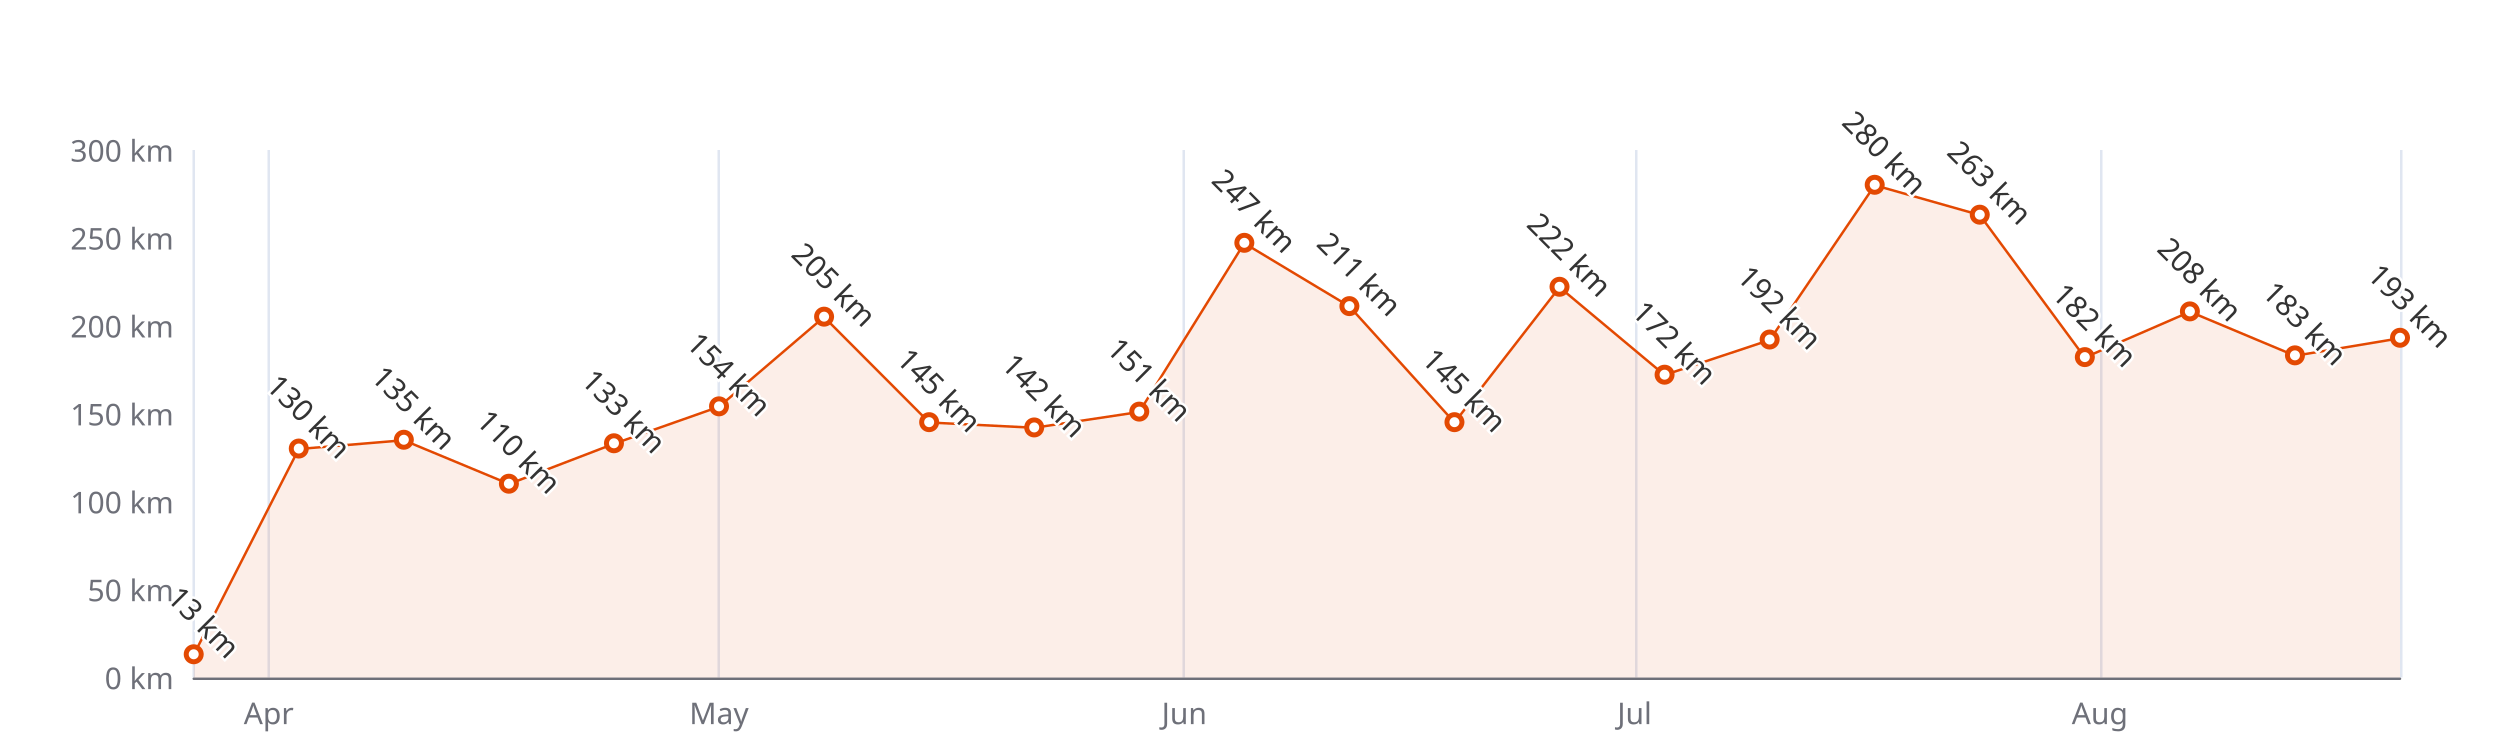
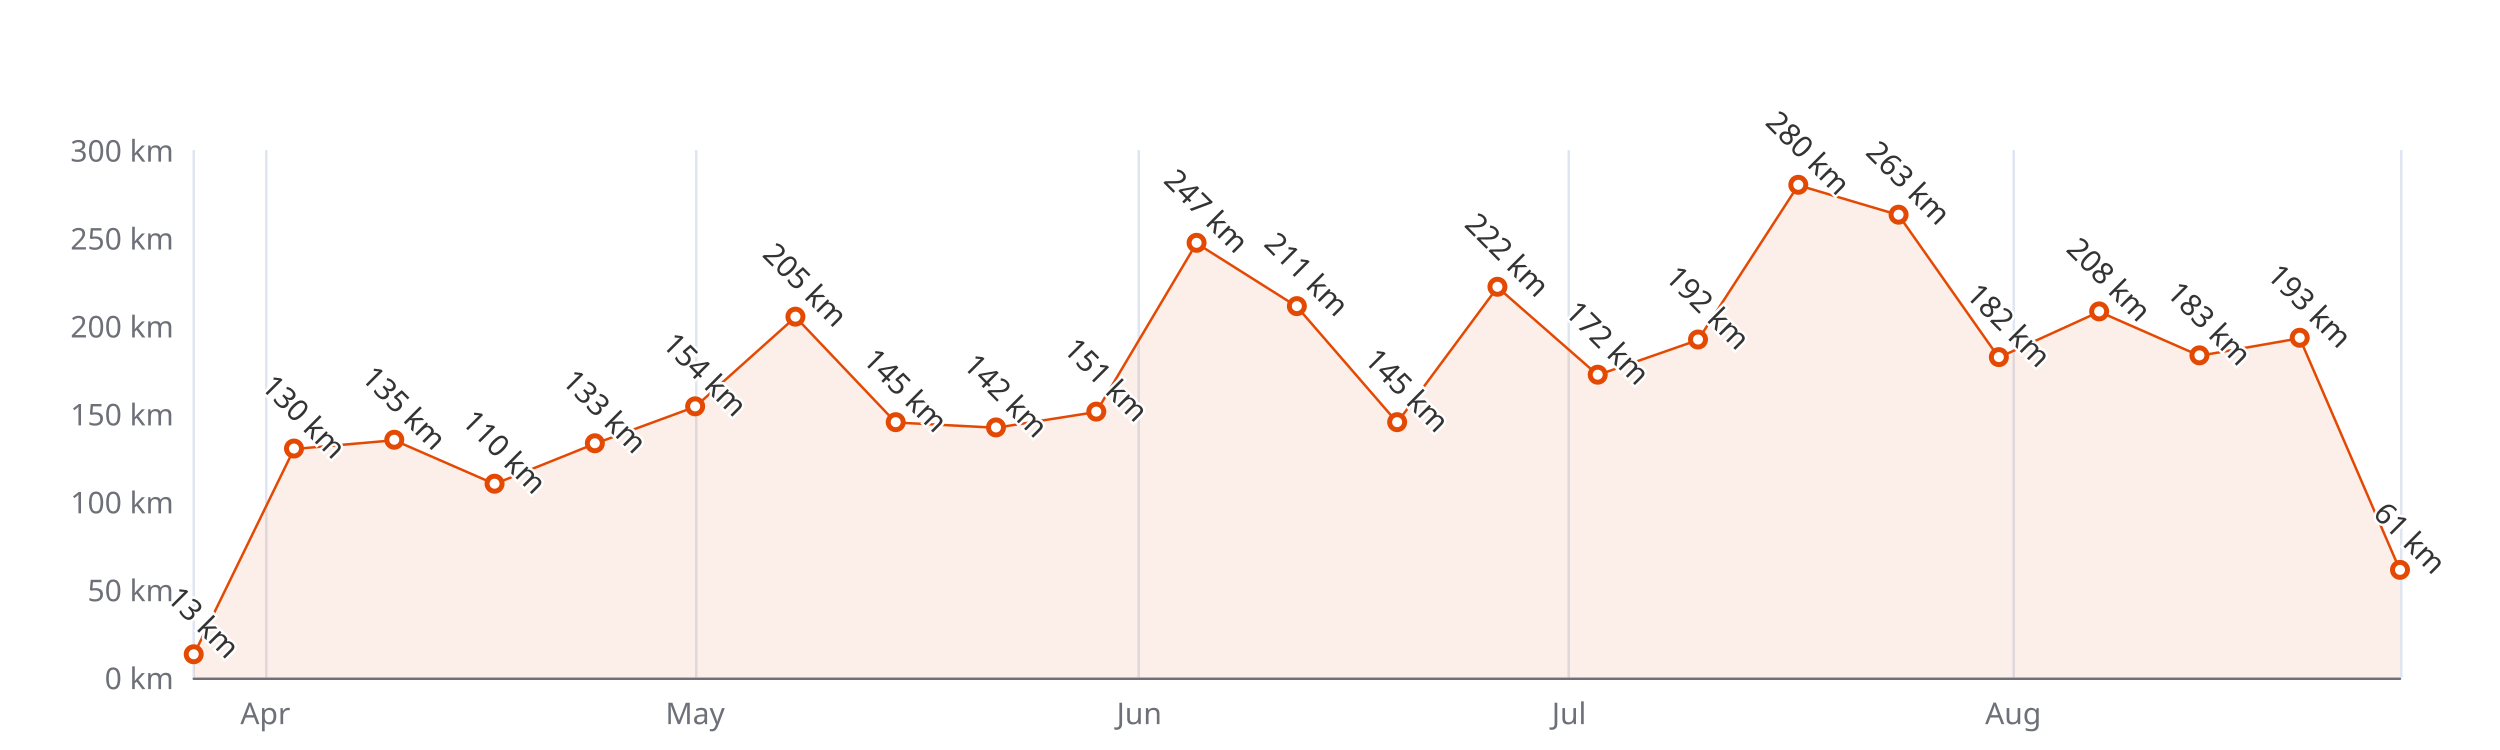
<svg xmlns="http://www.w3.org/2000/svg" width="1000" height="300" version="1.1" baseProfile="full" viewBox="0 0 1000 300">
  <rect width="1000" height="300" x="0" y="0" id="0" fill="#ffffff" />
  <path d="M77.5 60L77.5 271" fill="none" stroke="#E0E6F1" />
-   <path d="M107.5 60L107.5 271" fill="none" stroke="#E0E6F1" />
-   <path d="M287.5 60L287.5 271" fill="none" stroke="#E0E6F1" />
-   <path d="M473.5 60L473.5 271" fill="none" stroke="#E0E6F1" />
-   <path d="M654.5 60L654.5 271" fill="none" stroke="#E0E6F1" />
-   <path d="M840.5 60L840.5 271" fill="none" stroke="#E0E6F1" />
+   <path d="M106.5 60L106.5 271" fill="none" stroke="#E0E6F1" />
+   <path d="M278.5 60L278.5 271" fill="none" stroke="#E0E6F1" />
+   <path d="M455.5 60L455.5 271" fill="none" stroke="#E0E6F1" />
+   <path d="M627.5 60L627.5 271" fill="none" stroke="#E0E6F1" />
+   <path d="M805.5 60L805.5 271" fill="none" stroke="#E0E6F1" />
  <path d="M960.5 60L960.5 271" fill="none" stroke="#E0E6F1" />
  <path d="M77.5 271.5L960 271.5" fill="none" stroke="#6E7079" stroke-linecap="round" />
  <text dominant-baseline="central" text-anchor="end" style="font-size:12px;font-family:sans-serif;" xml:space="preserve" transform="translate(69.48 271)" fill="#6E7079">0 km</text>
  <text dominant-baseline="central" text-anchor="end" style="font-size:12px;font-family:sans-serif;" xml:space="preserve" transform="translate(69.48 235.8333)" fill="#6E7079">50 km</text>
  <text dominant-baseline="central" text-anchor="end" style="font-size:12px;font-family:sans-serif;" xml:space="preserve" transform="translate(69.48 200.6667)" fill="#6E7079">100 km</text>
  <text dominant-baseline="central" text-anchor="end" style="font-size:12px;font-family:sans-serif;" xml:space="preserve" transform="translate(69.48 165.5)" fill="#6E7079">150 km</text>
  <text dominant-baseline="central" text-anchor="end" style="font-size:12px;font-family:sans-serif;" xml:space="preserve" transform="translate(69.48 130.3333)" fill="#6E7079">200 km</text>
  <text dominant-baseline="central" text-anchor="end" style="font-size:12px;font-family:sans-serif;" xml:space="preserve" transform="translate(69.48 95.1667)" fill="#6E7079">250 km</text>
  <text dominant-baseline="central" text-anchor="end" style="font-size:12px;font-family:sans-serif;" xml:space="preserve" transform="translate(69.48 60)" fill="#6E7079">300 km</text>
-   <text dominant-baseline="central" text-anchor="middle" style="font: normal normal 12px sans-serif" y="6" transform="translate(107.4977 279)" fill="#6E7079">Apr</text>
-   <text dominant-baseline="central" text-anchor="middle" style="font: normal normal 12px sans-serif" y="6" transform="translate(287.6038 279)" fill="#6E7079">May</text>
-   <text dominant-baseline="central" text-anchor="middle" style="font: normal normal 12px sans-serif" y="6" transform="translate(473.7135 279)" fill="#6E7079">Jun</text>
-   <text dominant-baseline="central" text-anchor="middle" style="font: normal normal 12px sans-serif" y="6" transform="translate(653.8196 279)" fill="#6E7079">Jul</text>
-   <text dominant-baseline="central" text-anchor="middle" style="font: normal normal 12px sans-serif" y="6" transform="translate(839.9293 279)" fill="#6E7079">Aug</text>
+   <text dominant-baseline="central" text-anchor="middle" style="font: normal normal 12px sans-serif" y="6" transform="translate(106.1332 279)" fill="#6E7079">Apr</text>
+   <text dominant-baseline="central" text-anchor="middle" style="font: normal normal 12px sans-serif" y="6" transform="translate(278.0527 279)" fill="#6E7079">May</text>
+   <text dominant-baseline="central" text-anchor="middle" style="font: normal normal 12px sans-serif" y="6" transform="translate(455.7029 279)" fill="#6E7079">Jun</text>
+   <text dominant-baseline="central" text-anchor="middle" style="font: normal normal 12px sans-serif" y="6" transform="translate(627.6223 279)" fill="#6E7079">Jul</text>
+   <text dominant-baseline="central" text-anchor="middle" style="font: normal normal 12px sans-serif" y="6" transform="translate(805.2725 279)" fill="#6E7079">Aug</text>
  <g clip-path="url(#zr0-c0)">
-     <path d="M77.5 261.9L119.5 179.6L161.5 176.1L203.6 193.6L245.6 177.5L287.6 162.7L329.6 126.8L371.7 169L413.7 171.1L455.7 164.8L497.7 97.3L539.8 122.6L581.8 169L623.8 114.9L665.8 150L707.9 136L749.9 74.1L791.9 86L833.9 143L876 124.7L918 142.3L960 135.3L960 271L918 271L876 271L833.9 271L791.9 271L749.9 271L707.9 271L665.8 271L623.8 271L581.8 271L539.8 271L497.7 271L455.7 271L413.7 271L371.7 271L329.6 271L287.6 271L245.6 271L203.6 271L161.5 271L119.5 271L77.5 271Z" fill="rgb(227,73,2)" fill-opacity="0.09" />
-     <path d="M77.5 261.9L119.5 179.6L161.5 176.1L203.6 193.6L245.6 177.5L287.6 162.7L329.6 126.8L371.7 169L413.7 171.1L455.7 164.8L497.7 97.3L539.8 122.6L581.8 169L623.8 114.9L665.8 150L707.9 136L749.9 74.1L791.9 86L833.9 143L876 124.7L918 142.3L960 135.3" fill="none" stroke="#E34902" stroke-linejoin="bevel" />
+     <path d="M77.5 261.9L117.6 179.6L157.7 176.1L197.8 193.6L237.9 177.5L278.1 162.7L318.2 126.8L358.3 169L398.4 171.1L438.5 164.8L478.6 97.3L518.7 122.6L558.9 169L599 114.9L639.1 150L679.2 136L719.3 74.1L759.4 86L799.5 143L839.7 124.7L879.8 142.3L919.9 135.3L960 228.1L960 271L919.9 271L879.8 271L839.7 271L799.5 271L759.4 271L719.3 271L679.2 271L639.1 271L599 271L558.9 271L518.7 271L478.6 271L438.5 271L398.4 271L358.3 271L318.2 271L278.1 271L237.9 271L197.8 271L157.7 271L117.6 271L77.5 271Z" fill="rgb(227,73,2)" fill-opacity="0.09" />
+     <path d="M77.5 261.9L117.6 179.6L157.7 176.1L197.8 193.6L237.9 177.5L278.1 162.7L318.2 126.8L358.3 169L398.4 171.1L438.5 164.8L478.6 97.3L518.7 122.6L558.9 169L599 114.9L639.1 150L679.2 136L719.3 74.1L759.4 86L799.5 143L839.7 124.7L879.8 142.3L919.9 135.3L960 228.1" fill="none" stroke="#E34902" stroke-linejoin="bevel" />
  </g>
  <path d="M1 0A1 1 0 1 1 1 -0.1A1 1 0 0 1 1 0" transform="matrix(3,0,0,3,77.48,261.8567)" fill="#fff" stroke="#E34902" stroke-width="0.667" />
-   <path d="M1 0A1 1 0 1 1 1 -0.1A1 1 0 0 1 1 0" transform="matrix(3,0,0,3,119.5048,179.5667)" fill="#fff" stroke="#E34902" stroke-width="0.667" />
-   <path d="M1 0A1 1 0 1 1 1 -0.1A1 1 0 0 1 1 0" transform="matrix(3,0,0,3,161.5295,176.05)" fill="#fff" stroke="#E34902" stroke-width="0.667" />
-   <path d="M1 0A1 1 0 1 1 1 -0.1A1 1 0 0 1 1 0" transform="matrix(3,0,0,3,203.5543,193.6333)" fill="#fff" stroke="#E34902" stroke-width="0.667" />
-   <path d="M1 0A1 1 0 1 1 1 -0.1A1 1 0 0 1 1 0" transform="matrix(3,0,0,3,245.579,177.4567)" fill="#fff" stroke="#E34902" stroke-width="0.667" />
-   <path d="M1 0A1 1 0 1 1 1 -0.1A1 1 0 0 1 1 0" transform="matrix(3,0,0,3,287.6038,162.6867)" fill="#fff" stroke="#E34902" stroke-width="0.667" />
-   <path d="M1 0A1 1 0 1 1 1 -0.1A1 1 0 0 1 1 0" transform="matrix(3,0,0,3,329.6286,126.8167)" fill="#fff" stroke="#E34902" stroke-width="0.667" />
-   <path d="M1 0A1 1 0 1 1 1 -0.1A1 1 0 0 1 1 0" transform="matrix(3,0,0,3,371.6533,169.0167)" fill="#fff" stroke="#E34902" stroke-width="0.667" />
-   <path d="M1 0A1 1 0 1 1 1 -0.1A1 1 0 0 1 1 0" transform="matrix(3,0,0,3,413.6781,171.1267)" fill="#fff" stroke="#E34902" stroke-width="0.667" />
-   <path d="M1 0A1 1 0 1 1 1 -0.1A1 1 0 0 1 1 0" transform="matrix(3,0,0,3,455.7029,164.7967)" fill="#fff" stroke="#E34902" stroke-width="0.667" />
-   <path d="M1 0A1 1 0 1 1 1 -0.1A1 1 0 0 1 1 0" transform="matrix(3,0,0,3,497.7276,97.2767)" fill="#fff" stroke="#E34902" stroke-width="0.667" />
-   <path d="M1 0A1 1 0 1 1 1 -0.1A1 1 0 0 1 1 0" transform="matrix(3,0,0,3,539.7524,122.5967)" fill="#fff" stroke="#E34902" stroke-width="0.667" />
-   <path d="M1 0A1 1 0 1 1 1 -0.1A1 1 0 0 1 1 0" transform="matrix(3,0,0,3,581.7772,169.0167)" fill="#fff" stroke="#E34902" stroke-width="0.667" />
-   <path d="M1 0A1 1 0 1 1 1 -0.1A1 1 0 0 1 1 0" transform="matrix(3,0,0,3,623.8019,114.86)" fill="#fff" stroke="#E34902" stroke-width="0.667" />
-   <path d="M1 0A1 1 0 1 1 1 -0.1A1 1 0 0 1 1 0" transform="matrix(3,0,0,3,665.8267,150.0267)" fill="#fff" stroke="#E34902" stroke-width="0.667" />
-   <path d="M1 0A1 1 0 1 1 1 -0.1A1 1 0 0 1 1 0" transform="matrix(3,0,0,3,707.8514,135.96)" fill="#fff" stroke="#E34902" stroke-width="0.667" />
-   <path d="M1 0A1 1 0 1 1 1 -0.1A1 1 0 0 1 1 0" transform="matrix(3,0,0,3,749.8762,74.0667)" fill="#fff" stroke="#E34902" stroke-width="0.667" />
-   <path d="M1 0A1 1 0 1 1 1 -0.1A1 1 0 0 1 1 0" transform="matrix(3,0,0,3,791.9009,86.0233)" fill="#fff" stroke="#E34902" stroke-width="0.667" />
-   <path d="M1 0A1 1 0 1 1 1 -0.1A1 1 0 0 1 1 0" transform="matrix(3,0,0,3,833.9257,142.9933)" fill="#fff" stroke="#E34902" stroke-width="0.667" />
-   <path d="M1 0A1 1 0 1 1 1 -0.1A1 1 0 0 1 1 0" transform="matrix(3,0,0,3,875.9505,124.7067)" fill="#fff" stroke="#E34902" stroke-width="0.667" />
-   <path d="M1 0A1 1 0 1 1 1 -0.1A1 1 0 0 1 1 0" transform="matrix(3,0,0,3,917.9752,142.29)" fill="#fff" stroke="#E34902" stroke-width="0.667" />
-   <path d="M1 0A1 1 0 1 1 1 -0.1A1 1 0 0 1 1 0" transform="matrix(3,0,0,3,960,135.2567)" fill="#fff" stroke="#E34902" stroke-width="0.667" />
+   <path d="M1 0A1 1 0 1 1 1 -0.1A1 1 0 0 1 1 0" transform="matrix(3,0,0,3,117.5945,179.5667)" fill="#fff" stroke="#E34902" stroke-width="0.667" />
+   <path d="M1 0A1 1 0 1 1 1 -0.1A1 1 0 0 1 1 0" transform="matrix(3,0,0,3,157.7091,176.05)" fill="#fff" stroke="#E34902" stroke-width="0.667" />
+   <path d="M1 0A1 1 0 1 1 1 -0.1A1 1 0 0 1 1 0" transform="matrix(3,0,0,3,197.8236,193.6333)" fill="#fff" stroke="#E34902" stroke-width="0.667" />
+   <path d="M1 0A1 1 0 1 1 1 -0.1A1 1 0 0 1 1 0" transform="matrix(3,0,0,3,237.9382,177.4567)" fill="#fff" stroke="#E34902" stroke-width="0.667" />
+   <path d="M1 0A1 1 0 1 1 1 -0.1A1 1 0 0 1 1 0" transform="matrix(3,0,0,3,278.0527,162.6867)" fill="#fff" stroke="#E34902" stroke-width="0.667" />
+   <path d="M1 0A1 1 0 1 1 1 -0.1A1 1 0 0 1 1 0" transform="matrix(3,0,0,3,318.1673,126.8167)" fill="#fff" stroke="#E34902" stroke-width="0.667" />
+   <path d="M1 0A1 1 0 1 1 1 -0.1A1 1 0 0 1 1 0" transform="matrix(3,0,0,3,358.2818,169.0167)" fill="#fff" stroke="#E34902" stroke-width="0.667" />
+   <path d="M1 0A1 1 0 1 1 1 -0.1A1 1 0 0 1 1 0" transform="matrix(3,0,0,3,398.3964,171.1267)" fill="#fff" stroke="#E34902" stroke-width="0.667" />
+   <path d="M1 0A1 1 0 1 1 1 -0.1A1 1 0 0 1 1 0" transform="matrix(3,0,0,3,438.5109,164.7967)" fill="#fff" stroke="#E34902" stroke-width="0.667" />
+   <path d="M1 0A1 1 0 1 1 1 -0.1A1 1 0 0 1 1 0" transform="matrix(3,0,0,3,478.6255,97.2767)" fill="#fff" stroke="#E34902" stroke-width="0.667" />
+   <path d="M1 0A1 1 0 1 1 1 -0.1A1 1 0 0 1 1 0" transform="matrix(3,0,0,3,518.74,122.5967)" fill="#fff" stroke="#E34902" stroke-width="0.667" />
+   <path d="M1 0A1 1 0 1 1 1 -0.1A1 1 0 0 1 1 0" transform="matrix(3,0,0,3,558.8546,169.0167)" fill="#fff" stroke="#E34902" stroke-width="0.667" />
+   <path d="M1 0A1 1 0 1 1 1 -0.1A1 1 0 0 1 1 0" transform="matrix(3,0,0,3,598.9691,114.86)" fill="#fff" stroke="#E34902" stroke-width="0.667" />
+   <path d="M1 0A1 1 0 1 1 1 -0.1A1 1 0 0 1 1 0" transform="matrix(3,0,0,3,639.0836,150.0267)" fill="#fff" stroke="#E34902" stroke-width="0.667" />
+   <path d="M1 0A1 1 0 1 1 1 -0.1A1 1 0 0 1 1 0" transform="matrix(3,0,0,3,679.1982,135.96)" fill="#fff" stroke="#E34902" stroke-width="0.667" />
+   <path d="M1 0A1 1 0 1 1 1 -0.1A1 1 0 0 1 1 0" transform="matrix(3,0,0,3,719.3127,74.0667)" fill="#fff" stroke="#E34902" stroke-width="0.667" />
+   <path d="M1 0A1 1 0 1 1 1 -0.1A1 1 0 0 1 1 0" transform="matrix(3,0,0,3,759.4272,86.0233)" fill="#fff" stroke="#E34902" stroke-width="0.667" />
+   <path d="M1 0A1 1 0 1 1 1 -0.1A1 1 0 0 1 1 0" transform="matrix(3,0,0,3,799.5418,142.9933)" fill="#fff" stroke="#E34902" stroke-width="0.667" />
+   <path d="M1 0A1 1 0 1 1 1 -0.1A1 1 0 0 1 1 0" transform="matrix(3,0,0,3,839.6564,124.7067)" fill="#fff" stroke="#E34902" stroke-width="0.667" />
+   <path d="M1 0A1 1 0 1 1 1 -0.1A1 1 0 0 1 1 0" transform="matrix(3,0,0,3,879.7709,142.29)" fill="#fff" stroke="#E34902" stroke-width="0.667" />
+   <path d="M1 0A1 1 0 1 1 1 -0.1A1 1 0 0 1 1 0" transform="matrix(3,0,0,3,919.8854,135.2567)" fill="#fff" stroke="#E34902" stroke-width="0.667" />
+   <path d="M1 0A1 1 0 1 1 1 -0.1A1 1 0 0 1 1 0" transform="matrix(3,0,0,3,960,228.0967)" fill="#fff" stroke="#E34902" stroke-width="0.667" />
  <text dominant-baseline="central" text-anchor="middle" style="font-size:12px;font-family:sans-serif;" xml:space="preserve" y="-6" transform="matrix(0.707,0.707,-0.707,0.707,77.48,252.8567)" fill="#333" stroke="rgb(255,255,255)" stroke-width="2" paint-order="stroke" stroke-miterlimit="2">13 km</text>
-   <text dominant-baseline="central" text-anchor="middle" style="font-size:12px;font-family:sans-serif;" xml:space="preserve" y="-6" transform="matrix(0.707,0.707,-0.707,0.707,119.5048,170.5667)" fill="#333" stroke="rgb(255,255,255)" stroke-width="2" paint-order="stroke" stroke-miterlimit="2">130 km</text>
-   <text dominant-baseline="central" text-anchor="middle" style="font-size:12px;font-family:sans-serif;" xml:space="preserve" y="-6" transform="matrix(0.707,0.707,-0.707,0.707,161.5295,167.05)" fill="#333" stroke="rgb(255,255,255)" stroke-width="2" paint-order="stroke" stroke-miterlimit="2">135 km</text>
-   <text dominant-baseline="central" text-anchor="middle" style="font-size:12px;font-family:sans-serif;" xml:space="preserve" y="-6" transform="matrix(0.707,0.707,-0.707,0.707,203.5543,184.6333)" fill="#333" stroke="rgb(255,255,255)" stroke-width="2" paint-order="stroke" stroke-miterlimit="2">110 km</text>
-   <text dominant-baseline="central" text-anchor="middle" style="font-size:12px;font-family:sans-serif;" xml:space="preserve" y="-6" transform="matrix(0.707,0.707,-0.707,0.707,245.579,168.4567)" fill="#333" stroke="rgb(255,255,255)" stroke-width="2" paint-order="stroke" stroke-miterlimit="2">133 km</text>
-   <text dominant-baseline="central" text-anchor="middle" style="font-size:12px;font-family:sans-serif;" xml:space="preserve" y="-6" transform="matrix(0.707,0.707,-0.707,0.707,287.6038,153.6867)" fill="#333" stroke="rgb(255,255,255)" stroke-width="2" paint-order="stroke" stroke-miterlimit="2">154 km</text>
-   <text dominant-baseline="central" text-anchor="middle" style="font-size:12px;font-family:sans-serif;" xml:space="preserve" y="-6" transform="matrix(0.707,0.707,-0.707,0.707,329.6286,117.8167)" fill="#333" stroke="rgb(255,255,255)" stroke-width="2" paint-order="stroke" stroke-miterlimit="2">205 km</text>
-   <text dominant-baseline="central" text-anchor="middle" style="font-size:12px;font-family:sans-serif;" xml:space="preserve" y="-6" transform="matrix(0.707,0.707,-0.707,0.707,371.6533,160.0167)" fill="#333" stroke="rgb(255,255,255)" stroke-width="2" paint-order="stroke" stroke-miterlimit="2">145 km</text>
-   <text dominant-baseline="central" text-anchor="middle" style="font-size:12px;font-family:sans-serif;" xml:space="preserve" y="-6" transform="matrix(0.707,0.707,-0.707,0.707,413.6781,162.1267)" fill="#333" stroke="rgb(255,255,255)" stroke-width="2" paint-order="stroke" stroke-miterlimit="2">142 km</text>
-   <text dominant-baseline="central" text-anchor="middle" style="font-size:12px;font-family:sans-serif;" xml:space="preserve" y="-6" transform="matrix(0.707,0.707,-0.707,0.707,455.7029,155.7967)" fill="#333" stroke="rgb(255,255,255)" stroke-width="2" paint-order="stroke" stroke-miterlimit="2">151 km</text>
-   <text dominant-baseline="central" text-anchor="middle" style="font-size:12px;font-family:sans-serif;" xml:space="preserve" y="-6" transform="matrix(0.707,0.707,-0.707,0.707,497.7276,88.2767)" fill="#333" stroke="rgb(255,255,255)" stroke-width="2" paint-order="stroke" stroke-miterlimit="2">247 km</text>
-   <text dominant-baseline="central" text-anchor="middle" style="font-size:12px;font-family:sans-serif;" xml:space="preserve" y="-6" transform="matrix(0.707,0.707,-0.707,0.707,539.7524,113.5967)" fill="#333" stroke="rgb(255,255,255)" stroke-width="2" paint-order="stroke" stroke-miterlimit="2">211 km</text>
-   <text dominant-baseline="central" text-anchor="middle" style="font-size:12px;font-family:sans-serif;" xml:space="preserve" y="-6" transform="matrix(0.707,0.707,-0.707,0.707,581.7772,160.0167)" fill="#333" stroke="rgb(255,255,255)" stroke-width="2" paint-order="stroke" stroke-miterlimit="2">145 km</text>
-   <text dominant-baseline="central" text-anchor="middle" style="font-size:12px;font-family:sans-serif;" xml:space="preserve" y="-6" transform="matrix(0.707,0.707,-0.707,0.707,623.8019,105.86)" fill="#333" stroke="rgb(255,255,255)" stroke-width="2" paint-order="stroke" stroke-miterlimit="2">222 km</text>
-   <text dominant-baseline="central" text-anchor="middle" style="font-size:12px;font-family:sans-serif;" xml:space="preserve" y="-6" transform="matrix(0.707,0.707,-0.707,0.707,665.8267,141.0267)" fill="#333" stroke="rgb(255,255,255)" stroke-width="2" paint-order="stroke" stroke-miterlimit="2">172 km</text>
-   <text dominant-baseline="central" text-anchor="middle" style="font-size:12px;font-family:sans-serif;" xml:space="preserve" y="-6" transform="matrix(0.707,0.707,-0.707,0.707,707.8514,126.96)" fill="#333" stroke="rgb(255,255,255)" stroke-width="2" paint-order="stroke" stroke-miterlimit="2">192 km</text>
-   <text dominant-baseline="central" text-anchor="middle" style="font-size:12px;font-family:sans-serif;" xml:space="preserve" y="-6" transform="matrix(0.707,0.707,-0.707,0.707,749.8762,65.0667)" fill="#333" stroke="rgb(255,255,255)" stroke-width="2" paint-order="stroke" stroke-miterlimit="2">280 km</text>
-   <text dominant-baseline="central" text-anchor="middle" style="font-size:12px;font-family:sans-serif;" xml:space="preserve" y="-6" transform="matrix(0.707,0.707,-0.707,0.707,791.9009,77.0233)" fill="#333" stroke="rgb(255,255,255)" stroke-width="2" paint-order="stroke" stroke-miterlimit="2">263 km</text>
-   <text dominant-baseline="central" text-anchor="middle" style="font-size:12px;font-family:sans-serif;" xml:space="preserve" y="-6" transform="matrix(0.707,0.707,-0.707,0.707,833.9257,133.9933)" fill="#333" stroke="rgb(255,255,255)" stroke-width="2" paint-order="stroke" stroke-miterlimit="2">182 km</text>
-   <text dominant-baseline="central" text-anchor="middle" style="font-size:12px;font-family:sans-serif;" xml:space="preserve" y="-6" transform="matrix(0.707,0.707,-0.707,0.707,875.9505,115.7067)" fill="#333" stroke="rgb(255,255,255)" stroke-width="2" paint-order="stroke" stroke-miterlimit="2">208 km</text>
-   <text dominant-baseline="central" text-anchor="middle" style="font-size:12px;font-family:sans-serif;" xml:space="preserve" y="-6" transform="matrix(0.707,0.707,-0.707,0.707,917.9752,133.29)" fill="#333" stroke="rgb(255,255,255)" stroke-width="2" paint-order="stroke" stroke-miterlimit="2">183 km</text>
-   <text dominant-baseline="central" text-anchor="middle" style="font-size:12px;font-family:sans-serif;" xml:space="preserve" y="-6" transform="matrix(0.707,0.707,-0.707,0.707,960,126.2567)" fill="#333" stroke="rgb(255,255,255)" stroke-width="2" paint-order="stroke" stroke-miterlimit="2">193 km</text>
+   <text dominant-baseline="central" text-anchor="middle" style="font-size:12px;font-family:sans-serif;" xml:space="preserve" y="-6" transform="matrix(0.707,0.707,-0.707,0.707,117.5945,170.5667)" fill="#333" stroke="rgb(255,255,255)" stroke-width="2" paint-order="stroke" stroke-miterlimit="2">130 km</text>
+   <text dominant-baseline="central" text-anchor="middle" style="font-size:12px;font-family:sans-serif;" xml:space="preserve" y="-6" transform="matrix(0.707,0.707,-0.707,0.707,157.7091,167.05)" fill="#333" stroke="rgb(255,255,255)" stroke-width="2" paint-order="stroke" stroke-miterlimit="2">135 km</text>
+   <text dominant-baseline="central" text-anchor="middle" style="font-size:12px;font-family:sans-serif;" xml:space="preserve" y="-6" transform="matrix(0.707,0.707,-0.707,0.707,197.8236,184.6333)" fill="#333" stroke="rgb(255,255,255)" stroke-width="2" paint-order="stroke" stroke-miterlimit="2">110 km</text>
+   <text dominant-baseline="central" text-anchor="middle" style="font-size:12px;font-family:sans-serif;" xml:space="preserve" y="-6" transform="matrix(0.707,0.707,-0.707,0.707,237.9382,168.4567)" fill="#333" stroke="rgb(255,255,255)" stroke-width="2" paint-order="stroke" stroke-miterlimit="2">133 km</text>
+   <text dominant-baseline="central" text-anchor="middle" style="font-size:12px;font-family:sans-serif;" xml:space="preserve" y="-6" transform="matrix(0.707,0.707,-0.707,0.707,278.0527,153.6867)" fill="#333" stroke="rgb(255,255,255)" stroke-width="2" paint-order="stroke" stroke-miterlimit="2">154 km</text>
+   <text dominant-baseline="central" text-anchor="middle" style="font-size:12px;font-family:sans-serif;" xml:space="preserve" y="-6" transform="matrix(0.707,0.707,-0.707,0.707,318.1673,117.8167)" fill="#333" stroke="rgb(255,255,255)" stroke-width="2" paint-order="stroke" stroke-miterlimit="2">205 km</text>
+   <text dominant-baseline="central" text-anchor="middle" style="font-size:12px;font-family:sans-serif;" xml:space="preserve" y="-6" transform="matrix(0.707,0.707,-0.707,0.707,358.2818,160.0167)" fill="#333" stroke="rgb(255,255,255)" stroke-width="2" paint-order="stroke" stroke-miterlimit="2">145 km</text>
+   <text dominant-baseline="central" text-anchor="middle" style="font-size:12px;font-family:sans-serif;" xml:space="preserve" y="-6" transform="matrix(0.707,0.707,-0.707,0.707,398.3964,162.1267)" fill="#333" stroke="rgb(255,255,255)" stroke-width="2" paint-order="stroke" stroke-miterlimit="2">142 km</text>
+   <text dominant-baseline="central" text-anchor="middle" style="font-size:12px;font-family:sans-serif;" xml:space="preserve" y="-6" transform="matrix(0.707,0.707,-0.707,0.707,438.5109,155.7967)" fill="#333" stroke="rgb(255,255,255)" stroke-width="2" paint-order="stroke" stroke-miterlimit="2">151 km</text>
+   <text dominant-baseline="central" text-anchor="middle" style="font-size:12px;font-family:sans-serif;" xml:space="preserve" y="-6" transform="matrix(0.707,0.707,-0.707,0.707,478.6255,88.2767)" fill="#333" stroke="rgb(255,255,255)" stroke-width="2" paint-order="stroke" stroke-miterlimit="2">247 km</text>
+   <text dominant-baseline="central" text-anchor="middle" style="font-size:12px;font-family:sans-serif;" xml:space="preserve" y="-6" transform="matrix(0.707,0.707,-0.707,0.707,518.74,113.5967)" fill="#333" stroke="rgb(255,255,255)" stroke-width="2" paint-order="stroke" stroke-miterlimit="2">211 km</text>
+   <text dominant-baseline="central" text-anchor="middle" style="font-size:12px;font-family:sans-serif;" xml:space="preserve" y="-6" transform="matrix(0.707,0.707,-0.707,0.707,558.8546,160.0167)" fill="#333" stroke="rgb(255,255,255)" stroke-width="2" paint-order="stroke" stroke-miterlimit="2">145 km</text>
+   <text dominant-baseline="central" text-anchor="middle" style="font-size:12px;font-family:sans-serif;" xml:space="preserve" y="-6" transform="matrix(0.707,0.707,-0.707,0.707,598.9691,105.86)" fill="#333" stroke="rgb(255,255,255)" stroke-width="2" paint-order="stroke" stroke-miterlimit="2">222 km</text>
+   <text dominant-baseline="central" text-anchor="middle" style="font-size:12px;font-family:sans-serif;" xml:space="preserve" y="-6" transform="matrix(0.707,0.707,-0.707,0.707,639.0836,141.0267)" fill="#333" stroke="rgb(255,255,255)" stroke-width="2" paint-order="stroke" stroke-miterlimit="2">172 km</text>
+   <text dominant-baseline="central" text-anchor="middle" style="font-size:12px;font-family:sans-serif;" xml:space="preserve" y="-6" transform="matrix(0.707,0.707,-0.707,0.707,679.1982,126.96)" fill="#333" stroke="rgb(255,255,255)" stroke-width="2" paint-order="stroke" stroke-miterlimit="2">192 km</text>
+   <text dominant-baseline="central" text-anchor="middle" style="font-size:12px;font-family:sans-serif;" xml:space="preserve" y="-6" transform="matrix(0.707,0.707,-0.707,0.707,719.3127,65.0667)" fill="#333" stroke="rgb(255,255,255)" stroke-width="2" paint-order="stroke" stroke-miterlimit="2">280 km</text>
+   <text dominant-baseline="central" text-anchor="middle" style="font-size:12px;font-family:sans-serif;" xml:space="preserve" y="-6" transform="matrix(0.707,0.707,-0.707,0.707,759.4272,77.0233)" fill="#333" stroke="rgb(255,255,255)" stroke-width="2" paint-order="stroke" stroke-miterlimit="2">263 km</text>
+   <text dominant-baseline="central" text-anchor="middle" style="font-size:12px;font-family:sans-serif;" xml:space="preserve" y="-6" transform="matrix(0.707,0.707,-0.707,0.707,799.5418,133.9933)" fill="#333" stroke="rgb(255,255,255)" stroke-width="2" paint-order="stroke" stroke-miterlimit="2">182 km</text>
+   <text dominant-baseline="central" text-anchor="middle" style="font-size:12px;font-family:sans-serif;" xml:space="preserve" y="-6" transform="matrix(0.707,0.707,-0.707,0.707,839.6564,115.7067)" fill="#333" stroke="rgb(255,255,255)" stroke-width="2" paint-order="stroke" stroke-miterlimit="2">208 km</text>
+   <text dominant-baseline="central" text-anchor="middle" style="font-size:12px;font-family:sans-serif;" xml:space="preserve" y="-6" transform="matrix(0.707,0.707,-0.707,0.707,879.7709,133.29)" fill="#333" stroke="rgb(255,255,255)" stroke-width="2" paint-order="stroke" stroke-miterlimit="2">183 km</text>
+   <text dominant-baseline="central" text-anchor="middle" style="font-size:12px;font-family:sans-serif;" xml:space="preserve" y="-6" transform="matrix(0.707,0.707,-0.707,0.707,919.8854,126.2567)" fill="#333" stroke="rgb(255,255,255)" stroke-width="2" paint-order="stroke" stroke-miterlimit="2">193 km</text>
+   <text dominant-baseline="central" text-anchor="middle" style="font-size:12px;font-family:sans-serif;" xml:space="preserve" y="-6" transform="matrix(0.707,0.707,-0.707,0.707,960,219.0967)" fill="#333" stroke="rgb(255,255,255)" stroke-width="2" paint-order="stroke" stroke-miterlimit="2">61 km</text>
  <defs>
    <clipPath id="zr0-c0">
      <path d="M76 59.5l884 0l0 212l-884 0Z" fill="#000" />
    </clipPath>
  </defs>
</svg>
